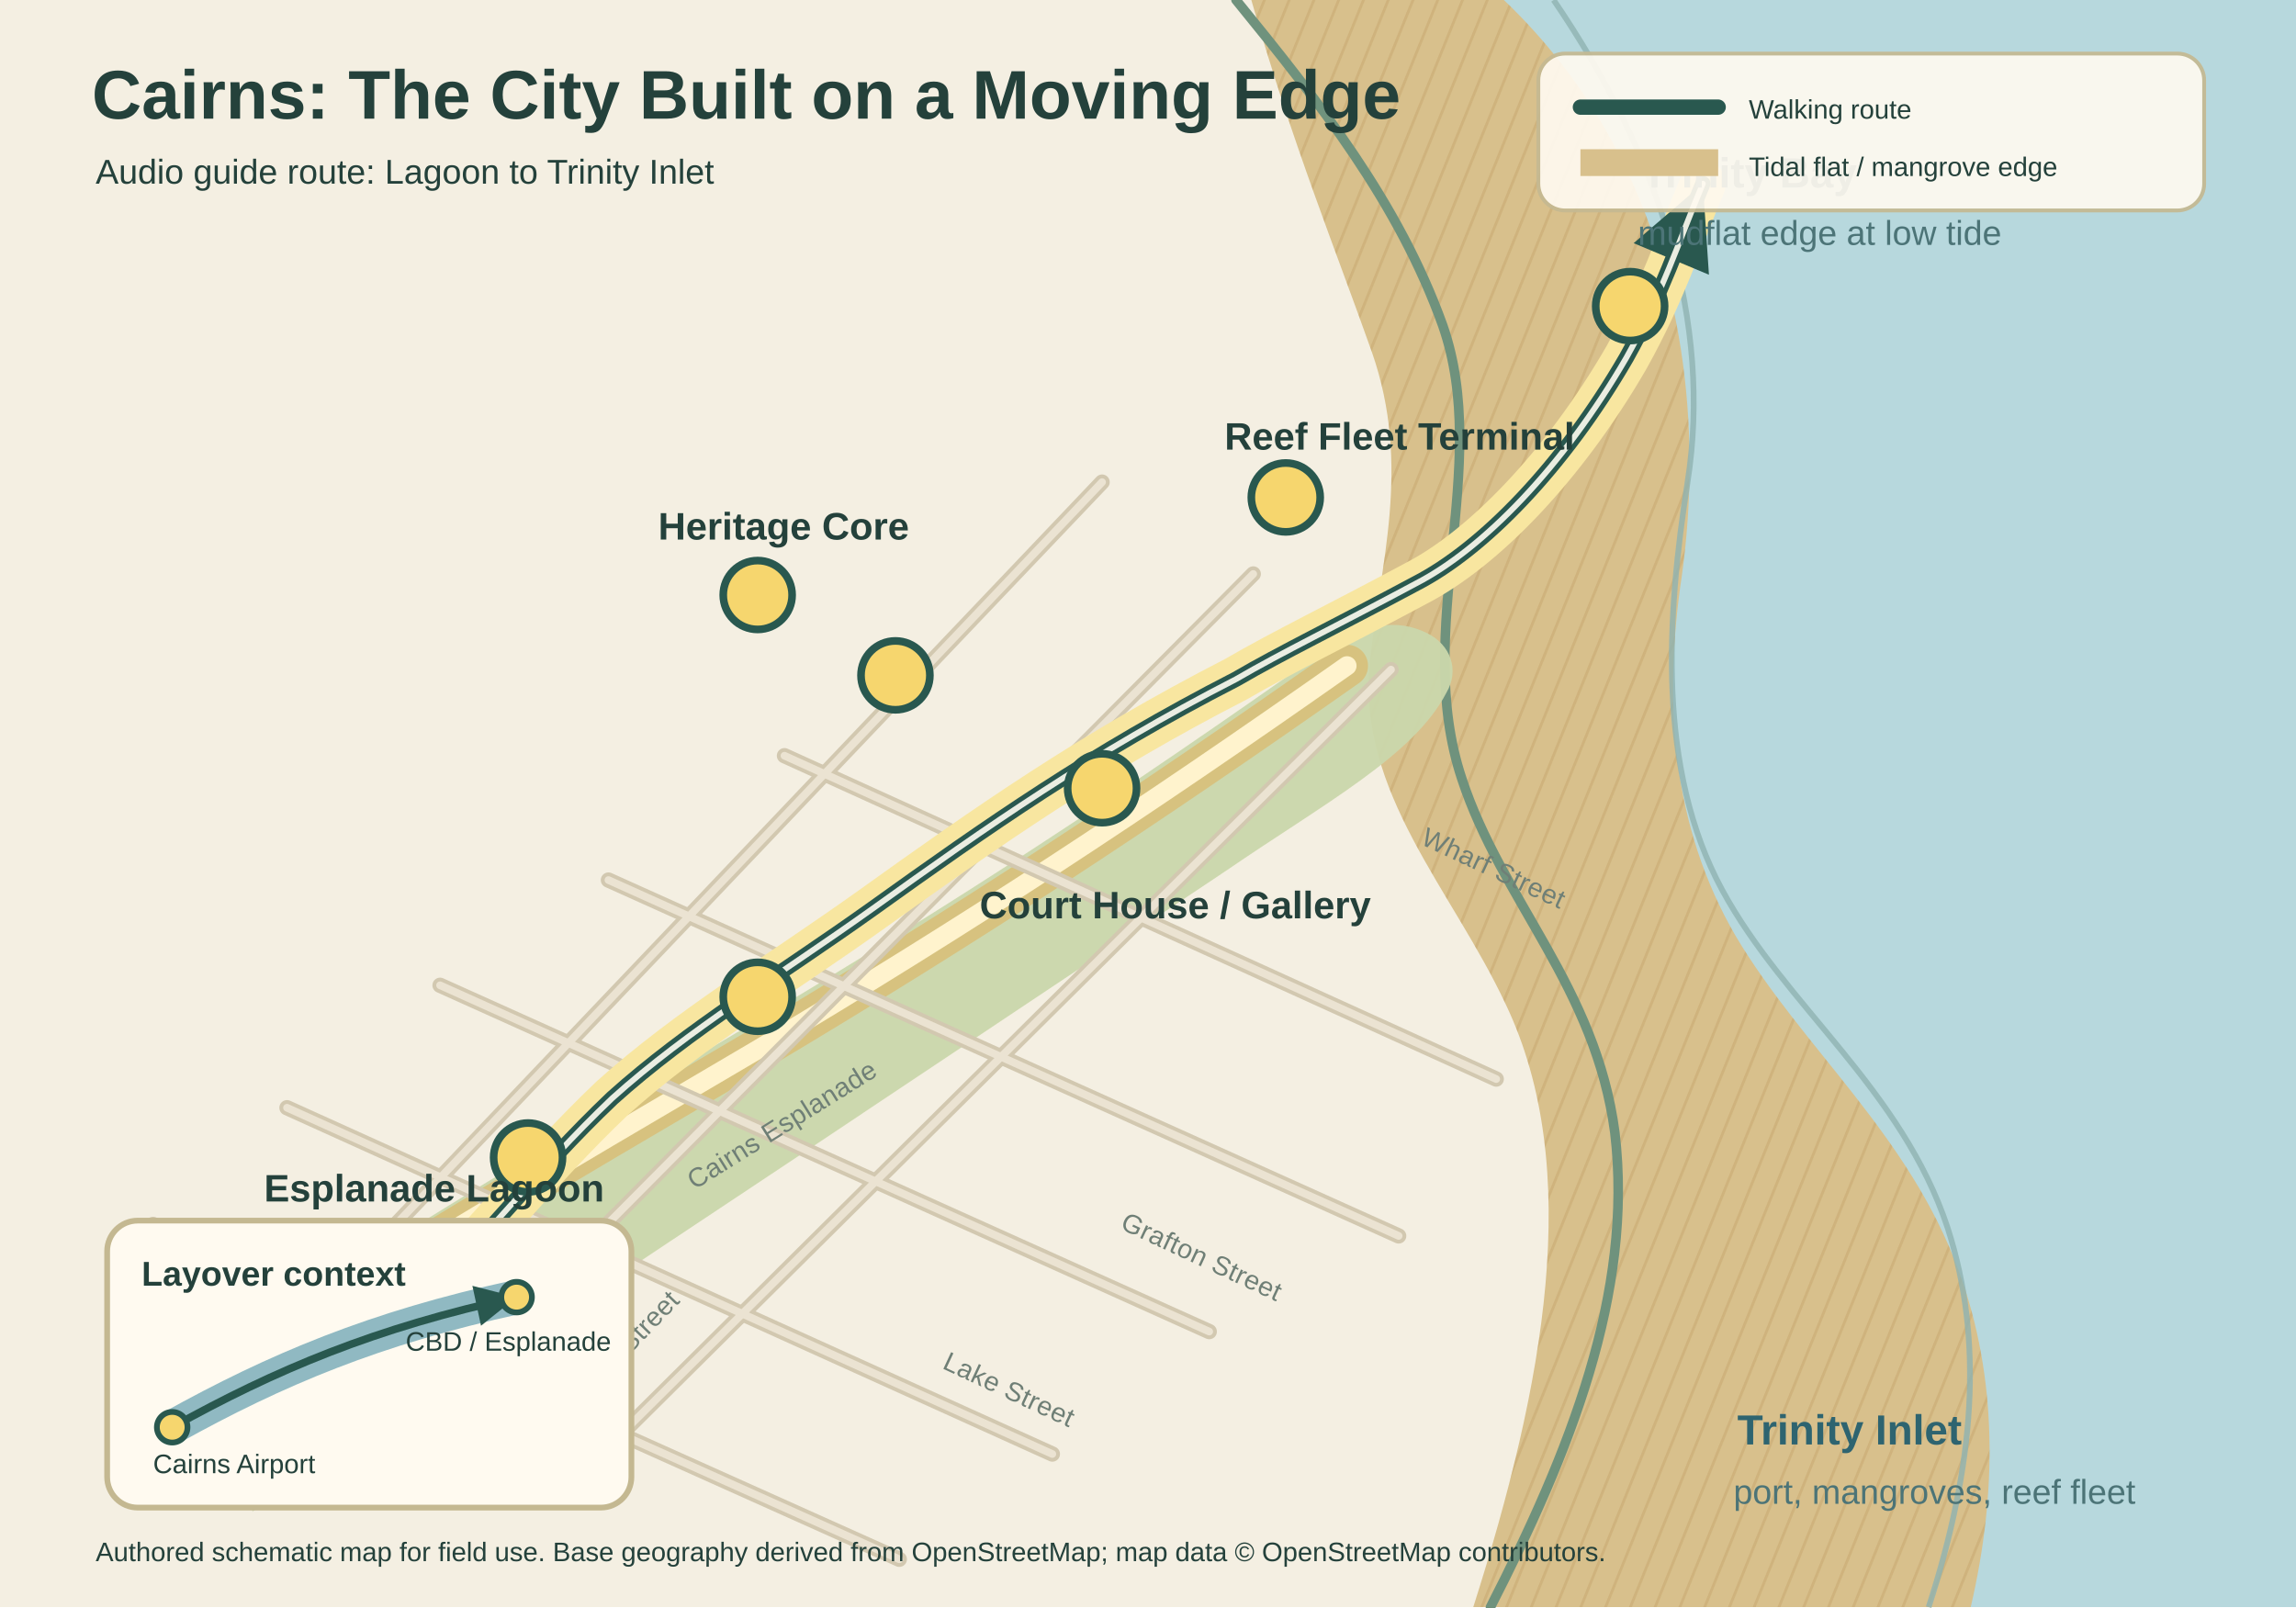
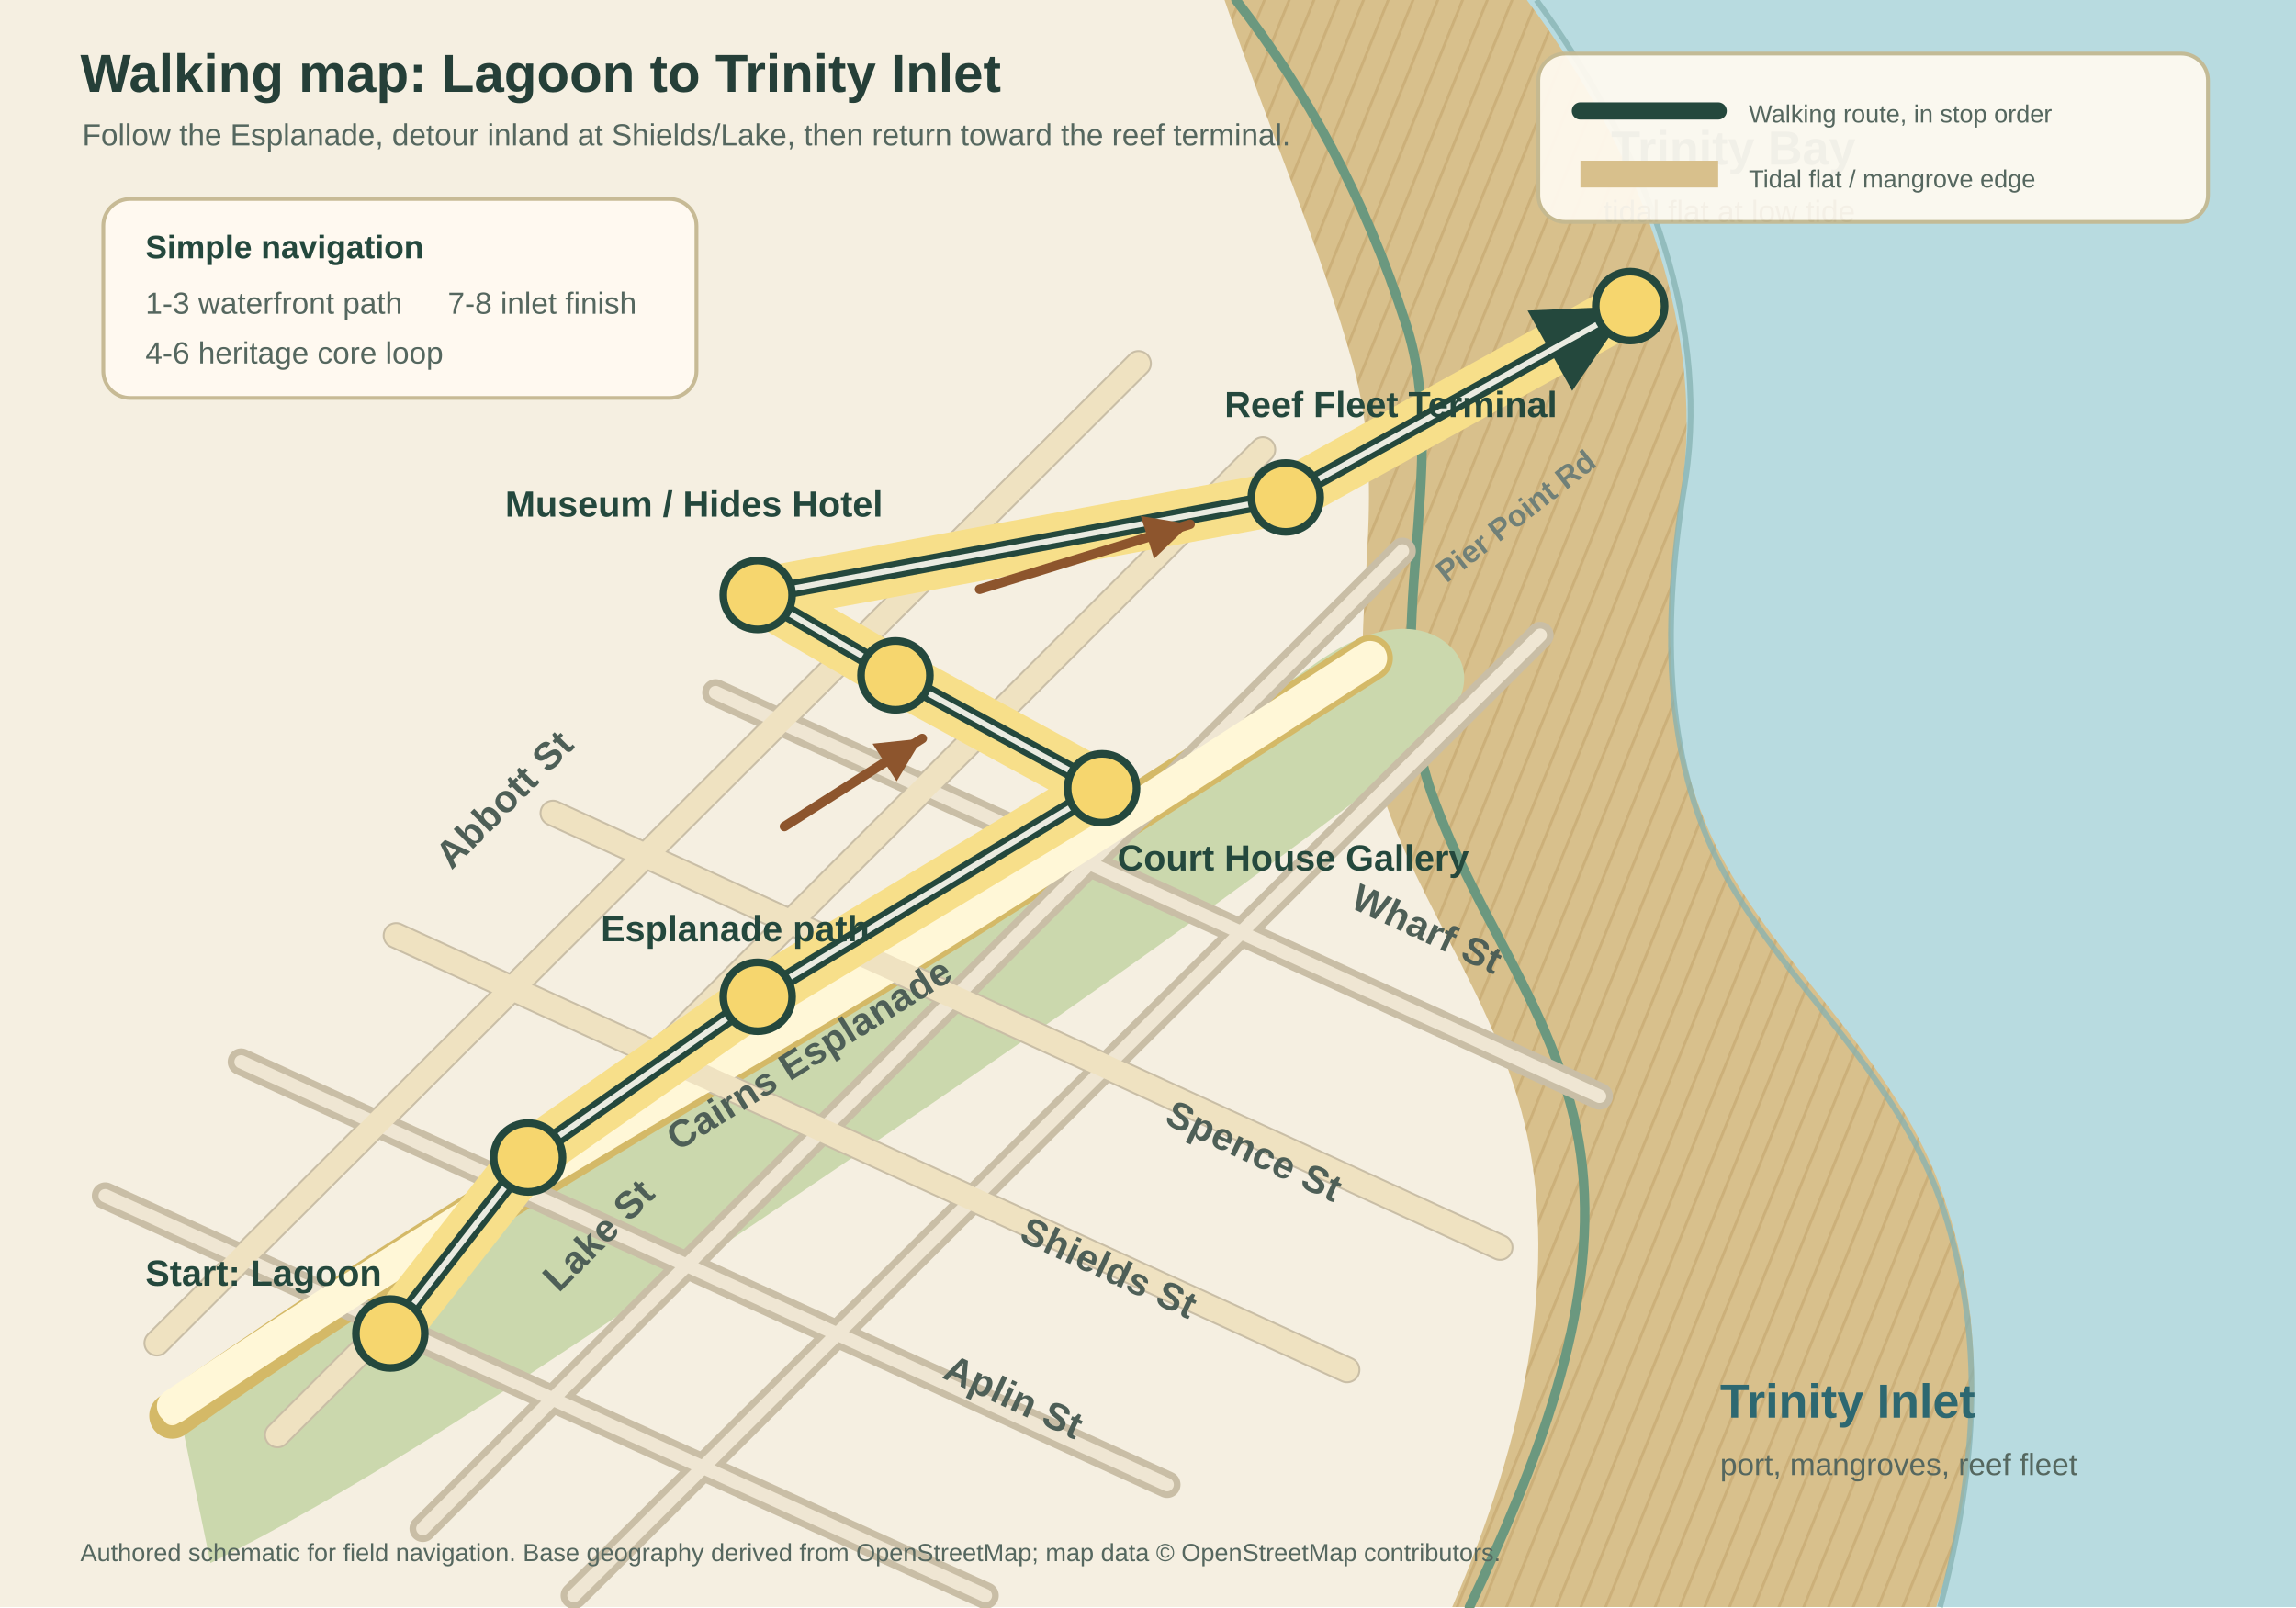
<svg xmlns="http://www.w3.org/2000/svg" viewBox="0 0 1200 840" role="img" aria-labelledby="title desc">
  <defs>
    <style>
-       .label{font-family:Arial,Helvetica,sans-serif;fill:#24413b}
-       .small{font-size:18px}
-       .tiny{font-size:14px}
-       .water-label{font-size:22px;font-weight:700;fill:#2e6470}
-       .place{font-size:20px;font-weight:700}
-       .street{font-size:14px;fill:#6f7f76;letter-spacing:.2px}
+       .label{font-family:Arial,Helvetica,sans-serif;fill:#253f38}
+       .map-title{font-size:28px;font-weight:800}
+       .note{font-size:16px;fill:#55675f}
+       .street{font-size:20px;font-weight:800;fill:#4e5f57;letter-spacing:.2px}
+       .minor-street{font-size:16px;font-weight:700;fill:#708078}
+       .place{font-size:19px;font-weight:800;fill:#24483d}
+       .water-label{font-size:25px;font-weight:800;fill:#2d6871}
+       .callout{font-size:17px;font-weight:800;fill:#24483d}
+       .tiny{font-size:13px;fill:#55675f}
    </style>
    <pattern id="mudHatch" width="12" height="12" patternUnits="userSpaceOnUse" patternTransform="rotate(22)">
-       <line x1="0" y1="0" x2="0" y2="12" stroke="#b38c4f" stroke-width="3" opacity=".32" />
+       <line x1="0" y1="0" x2="0" y2="12" stroke="#a67d3f" stroke-width="3" opacity=".28" />
    </pattern>
-     <marker id="arrow" viewBox="0 0 12 12" refX="10" refY="6" markerWidth="8" markerHeight="8" orient="auto-start-reverse">
-       <path d="M2 2 L10 6 L2 10 Z" fill="#29584f" />
+     <marker id="routeArrow" viewBox="0 0 12 12" refX="10" refY="6" markerWidth="8" markerHeight="8" orient="auto">
+       <path d="M2 2 L10 6 L2 10 Z" fill="#24483d" />
+     </marker>
+     <marker id="smallArrow" viewBox="0 0 12 12" refX="10" refY="6" markerWidth="7" markerHeight="7" orient="auto">
+       <path d="M2 2 L10 6 L2 10 Z" fill="#8d552d" />
    </marker>
  </defs>
-   <rect width="1200" height="840" fill="#f4efe2" />
-   <path d="M730 0 H1200 V840 H856 C899 752 929 661 915 575 C904 506 861 456 842 394 C817 312 860 227 832 145 C814 91 772 45 730 0 Z" fill="#b7d8dd" />
-   <path d="M654 0 C675 74 699 133 717 184 C738 244 721 296 716 346 C709 414 759 465 787 525 C828 611 807 724 770 840 H1030 C1044 780 1044 720 1024 665 C998 593 942 548 907 489 C874 432 869 368 879 301 C890 222 879 140 842 73 C827 45 807 20 786 0 Z" fill="#d8c08c" />
-   <path d="M654 0 C675 74 699 133 717 184 C738 244 721 296 716 346 C709 414 759 465 787 525 C828 611 807 724 770 840 H1030 C1044 780 1044 720 1024 665 C998 593 942 548 907 489 C874 432 869 368 879 301 C890 222 879 140 842 73 C827 45 807 20 786 0 Z" fill="url(#mudHatch)" opacity=".75" />
-   <path d="M779 840 C820 760 854 676 844 592 C834 516 785 471 764 407 C738 329 780 244 754 170 C731 106 690 54 646 0" fill="none" stroke="#6f927d" stroke-width="5" stroke-linecap="round" />
-   <path d="M1008 840 C1032 766 1037 701 1018 642 C994 569 933 526 900 465 C866 402 871 323 882 252 C895 169 868 82 812 0" fill="none" stroke="#8fb3b1" stroke-width="3" opacity=".8" />
-   <path d="M110 710 C202 648 297 592 393 535 C499 472 586 415 692 340 C713 326 730 323 746 331 C758 337 763 350 756 362 C739 395 692 420 641 455 C545 519 448 584 350 649 C278 697 206 745 132 790 Z" fill="#cbd7ab" opacity=".95" />
-   <path d="M92 736 C188 670 290 611 397 548 C506 483 596 424 704 348" fill="none" stroke="#d7c27f" stroke-width="22" stroke-linecap="round" />
-   <path d="M92 736 C188 670 290 611 397 548 C506 483 596 424 704 348" fill="none" stroke="#fff3cd" stroke-width="10" stroke-linecap="round" />
-   <g stroke="#d2c8b0" stroke-width="8" stroke-linecap="round">
-     <path d="M146 704 L576 252" />
-     <path d="M218 740 L655 300" />
-     <path d="M294 780 L727 350" />
-     <path d="M80 640 L470 815" />
-     <path d="M150 579 L550 760" />
-     <path d="M230 515 L632 696" />
-     <path d="M318 460 L731 646" />
-     <path d="M410 395 L782 564" />
+   <rect width="1200" height="840" fill="#f5efe1" />
+   <path d="M718 0 H1200 V840 H850 C882 775 911 700 903 626 C895 551 847 497 824 430 C796 347 841 266 819 184 C801 112 761 52 718 0 Z" fill="#b8dbe0" />
+   <path d="M640 0 C663 67 690 129 707 190 C725 255 708 312 713 370 C720 442 767 496 790 564 C821 653 796 755 759 840 H1012 C1038 758 1037 688 1016 626 C993 557 935 511 902 452 C868 391 869 323 879 256 C892 167 853 73 798 0 Z" fill="#d8c08c" />
+   <path d="M640 0 C663 67 690 129 707 190 C725 255 708 312 713 370 C720 442 767 496 790 564 C821 653 796 755 759 840 H1012 C1038 758 1037 688 1016 626 C993 557 935 511 902 452 C868 391 869 323 879 256 C892 167 853 73 798 0 Z" fill="url(#mudHatch)" opacity=".85" />
+   <path d="M768 840 C803 766 835 686 827 610 C819 535 773 485 748 414 C720 333 759 244 735 170 C713 102 683 48 646 0" fill="none" stroke="#6b987f" stroke-width="5" stroke-linecap="round" />
+   <path d="M1014 840 C1034 764 1037 698 1016 633 C993 562 934 516 901 456 C868 396 869 321 881 250 C894 164 857 74 803 0" fill="none" stroke="#86b2b1" stroke-width="3" opacity=".75" />
+   <path d="M94 739 C176 682 264 627 355 571 C457 508 558 438 690 345 C718 326 742 324 757 337 C773 351 766 374 734 399 C602 501 462 594 330 683 C258 731 186 779 110 817 Z" fill="#cbd8ad" />
+   <path d="M90 740 C183 674 287 610 397 545 C503 482 598 419 716 344" fill="none" stroke="#d4b967" stroke-width="24" stroke-linecap="round" />
+   <path d="M90 740 C183 674 287 610 397 545 C503 482 598 419 716 344" fill="none" stroke="#fff4cd" stroke-width="10" stroke-linecap="round" />
+   <g stroke-linecap="round">
+     <g stroke="#c9bea6" stroke-width="14">
+       <path d="M82 702 L595 190" />
+       <path d="M145 750 L660 235" />
+       <path d="M221 799 L733 288" />
+       <path d="M300 834 L805 332" />
+       <path d="M55 625 L515 834" />
+       <path d="M126 555 L610 776" />
+       <path d="M207 489 L704 716" />
+       <path d="M289 425 L784 652" />
+       <path d="M374 362 L836 573" />
+     </g>
+     <g stroke="#efe6d3" stroke-width="7">
+       <path d="M82 702 L595 190" />
+       <path d="M145 750 L660 235" />
+       <path d="M221 799 L733 288" />
+       <path d="M300 834 L805 332" />
+       <path d="M55 625 L515 834" />
+       <path d="M126 555 L610 776" />
+       <path d="M207 489 L704 716" />
+       <path d="M289 425 L784 652" />
+       <path d="M374 362 L836 573" />
+     </g>
  </g>
-   <g stroke="#ebe3d2" stroke-width="4" stroke-linecap="round">
-     <path d="M146 704 L576 252" />
-     <path d="M218 740 L655 300" />
-     <path d="M294 780 L727 350" />
-     <path d="M80 640 L470 815" />
-     <path d="M150 579 L550 760" />
-     <path d="M230 515 L632 696" />
-     <path d="M318 460 L731 646" />
-     <path d="M410 395 L782 564" />
+   <g fill="none" stroke-linecap="round">
+     <path d="M91 735 C187 670 292 606 397 545 C506 481 596 421 716 344" stroke="#fff7d7" stroke-width="18" />
+     <path d="M82 702 L595 190" stroke="#efe2c1" stroke-width="12" />
+     <path d="M145 750 L660 235" stroke="#efe2c1" stroke-width="12" />
+     <path d="M207 489 L704 716" stroke="#efe2c1" stroke-width="12" />
+     <path d="M289 425 L784 652" stroke="#efe2c1" stroke-width="12" />
  </g>
-   <path d="M204 697 C252 650 279 613 320 574 C360 538 407 510 456 475 C516 432 570 394 646 355 C670 341 699 327 740 305 C775 287 817 244 850 187 C869 153 877 127 890 96" fill="none" stroke="#f8e6a0" stroke-width="24" stroke-linecap="round" stroke-linejoin="round" />
-   <path d="M204 697 C252 650 279 613 320 574 C360 538 407 510 456 475 C516 432 570 394 646 355 C670 341 699 327 740 305 C775 287 817 244 850 187 C869 153 877 127 890 96" fill="none" stroke="#29584f" stroke-width="8" stroke-linecap="round" stroke-linejoin="round" marker-end="url(#arrow)" />
-   <path d="M204 697 C252 650 279 613 320 574 C360 538 407 510 456 475 C516 432 570 394 646 355 C670 341 699 327 740 305 C775 287 817 244 850 187 C869 153 877 127 890 96" fill="none" stroke="#fffdf2" stroke-width="3" stroke-linecap="round" stroke-linejoin="round" opacity=".9" />
-   <g fill="#f6d66e" stroke="#29584f" stroke-width="4">
+   <path d="M204 697 L276 605 L396 521 L576 412 L468 353 L396 311 L672 260 L852 160" fill="none" stroke="#f7df8a" stroke-width="28" stroke-linecap="round" stroke-linejoin="round" />
+   <path d="M204 697 L276 605 L396 521 L576 412 L468 353 L396 311 L672 260 L852 160" fill="none" stroke="#24483d" stroke-width="9" stroke-linecap="round" stroke-linejoin="round" marker-end="url(#routeArrow)" />
+   <path d="M204 697 L276 605 L396 521 L576 412 L468 353 L396 311 L672 260 L852 160" fill="none" stroke="#fffdf3" stroke-width="3" stroke-linecap="round" stroke-linejoin="round" opacity=".9" />
+   <path d="M410 432 L482 386" fill="none" stroke="#8d552d" stroke-width="5" stroke-linecap="round" marker-end="url(#smallArrow)" />
+   <path d="M512 308 L622 274" fill="none" stroke="#8d552d" stroke-width="5" stroke-linecap="round" marker-end="url(#smallArrow)" />
+   <g fill="#f6d66e" stroke="#24483d" stroke-width="4">
    <circle cx="204" cy="697" r="18" />
    <circle cx="276" cy="605" r="18" />
    <circle cx="396" cy="521" r="18" />
    <circle cx="576" cy="412" r="18" />
    <circle cx="468" cy="353" r="18" />
    <circle cx="396" cy="311" r="18" />
    <circle cx="672" cy="260" r="18" />
    <circle cx="852" cy="160" r="18" />
  </g>
  <g class="label">
-     <text x="48" y="62" font-size="36" font-weight="700">Cairns: The City Built on a Moving Edge</text>
-     <text x="50" y="96" class="small">Audio guide route: Lagoon to Trinity Inlet</text>
-     <text x="858" y="98" class="water-label">Trinity Bay</text>
-     <text x="856" y="128" class="small" fill="#4c7477">mudflat edge at low tide</text>
-     <text x="908" y="755" class="water-label">Trinity Inlet</text>
-     <text x="906" y="786" class="small" fill="#4c7477">port, mangroves, reef fleet</text>
-     <text x="138" y="628" class="place">Esplanade Lagoon</text>
-     <text x="363" y="622" class="street" transform="rotate(-32 363 622)">Cairns Esplanade</text>
-     <text x="512" y="480" class="place">Court House / Gallery</text>
-     <text x="344" y="282" class="place">Heritage Core</text>
-     <text x="640" y="235" class="place">Reef Fleet Terminal</text>
-     <text x="742" y="441" class="street" transform="rotate(25 742 441)">Wharf Street</text>
-     <text x="304" y="734" class="street" transform="rotate(-46 304 734)">Aplin Street</text>
-     <text x="492" y="715" class="street" transform="rotate(25 492 715)">Lake Street</text>
-     <text x="585" y="642" class="street" transform="rotate(25 585 642)">Grafton Street</text>
-   </g>
-   <g transform="translate(56 638)">
-     <rect x="0" y="0" width="274" height="150" rx="16" fill="#fffaf0" stroke="#c4b891" stroke-width="3" />
-     <text x="18" y="34" class="label small" font-weight="700">Layover context</text>
-     <path d="M34 108 C88 78 140 56 214 40" fill="none" stroke="#90b9c2" stroke-width="18" stroke-linecap="round" />
-     <path d="M34 108 C88 78 140 56 214 40" fill="none" stroke="#29584f" stroke-width="4" stroke-linecap="round" marker-end="url(#arrow)" />
-     <circle cx="34" cy="108" r="8" fill="#f6d66e" stroke="#29584f" stroke-width="3" />
-     <circle cx="214" cy="40" r="8" fill="#f6d66e" stroke="#29584f" stroke-width="3" />
-     <text x="24" y="132" class="label tiny">Cairns Airport</text>
-     <text x="156" y="68" class="label tiny">CBD / Esplanade</text>
+     <text x="42" y="48" class="map-title">Walking map: Lagoon to Trinity Inlet</text>
+     <text x="43" y="76" class="note">Follow the Esplanade, detour inland at Shields/Lake, then return toward the reef terminal.</text>
+     <text x="354" y="602" class="street" transform="rotate(-32 354 602)">Cairns Esplanade</text>
+     <text x="236" y="455" class="street" transform="rotate(-45 236 455)">Abbott St</text>
+     <text x="292" y="676" class="street" transform="rotate(-45 292 676)">Lake St</text>
+     <text x="492" y="720" class="street" transform="rotate(25 492 720)">Aplin St</text>
+     <text x="532" y="648" class="street" transform="rotate(25 532 648)">Shields St</text>
+     <text x="608" y="587" class="street" transform="rotate(25 608 587)">Spence St</text>
+     <text x="705" y="474" class="street" transform="rotate(25 705 474)">Wharf St</text>
+     <text x="756" y="305" class="minor-street" transform="rotate(-38 756 305)">Pier Point Rd</text>
+     <text x="76" y="672" class="place">Start: Lagoon</text>
+     <text x="314" y="492" class="place">Esplanade path</text>
+     <text x="584" y="455" class="place">Court House Gallery</text>
+     <text x="264" y="270" class="place">Museum / Hides Hotel</text>
+     <text x="640" y="218" class="place">Reef Fleet Terminal</text>
+     <text x="842" y="86" class="water-label">Trinity Bay</text>
+     <text x="838" y="116" class="note">tidal flat at low tide</text>
+     <text x="899" y="741" class="water-label">Trinity Inlet</text>
+     <text x="899" y="771" class="note">port, mangroves, reef fleet</text>
+     <rect x="54" y="104" width="310" height="104" rx="14" fill="#fffaf0" stroke="#c4b891" stroke-width="2" opacity=".95" />
+     <text x="76" y="135" class="callout">Simple navigation</text>
+     <text x="76" y="164" class="note">1-3 waterfront path</text>
+     <text x="76" y="190" class="note">4-6 heritage core loop</text>
+     <text x="234" y="164" class="note">7-8 inlet finish</text>
  </g>
  <g transform="translate(804 28)">
-     <rect x="0" y="0" width="348" height="82" rx="14" fill="#fffaf0" opacity=".92" stroke="#c4b891" stroke-width="2" />
-     <line x1="22" y1="28" x2="94" y2="28" stroke="#29584f" stroke-width="8" stroke-linecap="round" />
-     <text x="110" y="34" class="label tiny">Walking route</text>
-     <rect x="22" y="50" width="72" height="14" fill="#d8c08c" />
-     <text x="110" y="64" class="label tiny">Tidal flat / mangrove edge</text>
+     <rect x="0" y="0" width="350" height="88" rx="14" fill="#fffaf0" opacity=".93" stroke="#c4b891" stroke-width="2" />
+     <line x1="22" y1="30" x2="94" y2="30" stroke="#24483d" stroke-width="9" stroke-linecap="round" />
+     <text x="110" y="36" class="label tiny">Walking route, in stop order</text>
+     <rect x="22" y="56" width="72" height="14" fill="#d8c08c" />
+     <text x="110" y="70" class="label tiny">Tidal flat / mangrove edge</text>
  </g>
-   <text x="50" y="816" class="label tiny">Authored schematic map for field use. Base geography derived from OpenStreetMap; map data © OpenStreetMap contributors.</text>
+   <text x="42" y="816" class="label tiny">Authored schematic for field navigation. Base geography derived from OpenStreetMap; map data © OpenStreetMap contributors.</text>
</svg>
